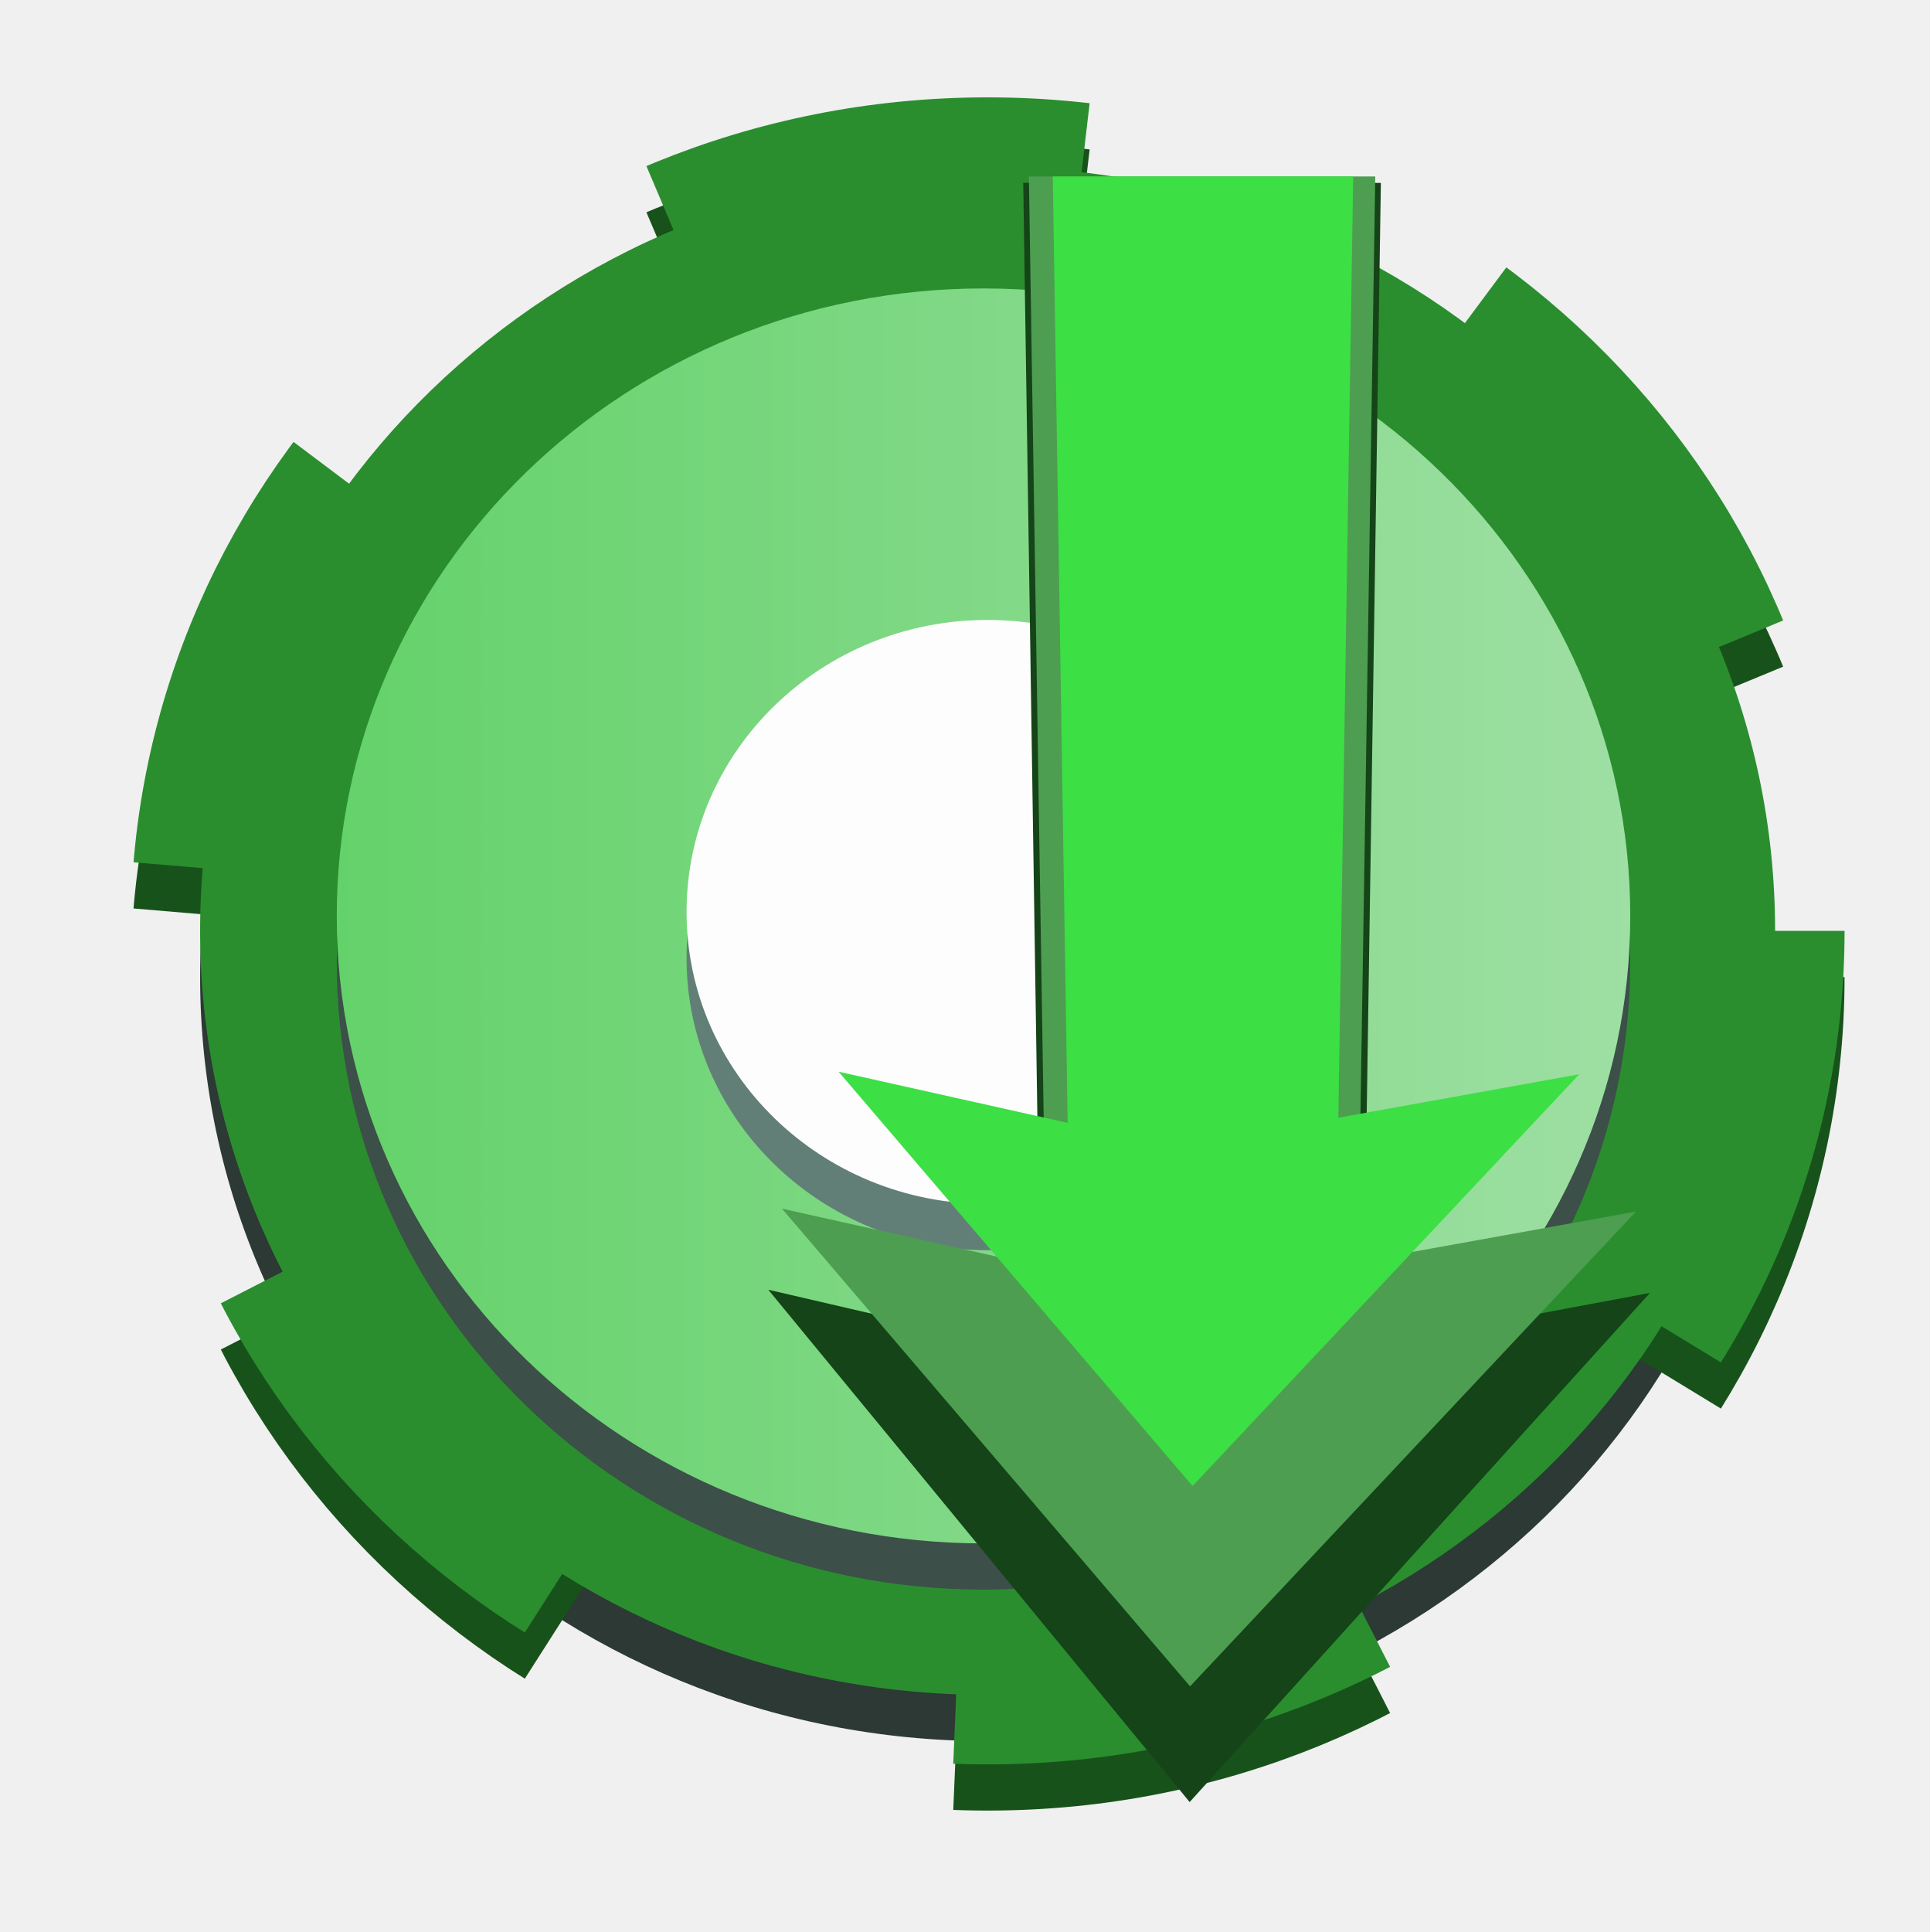
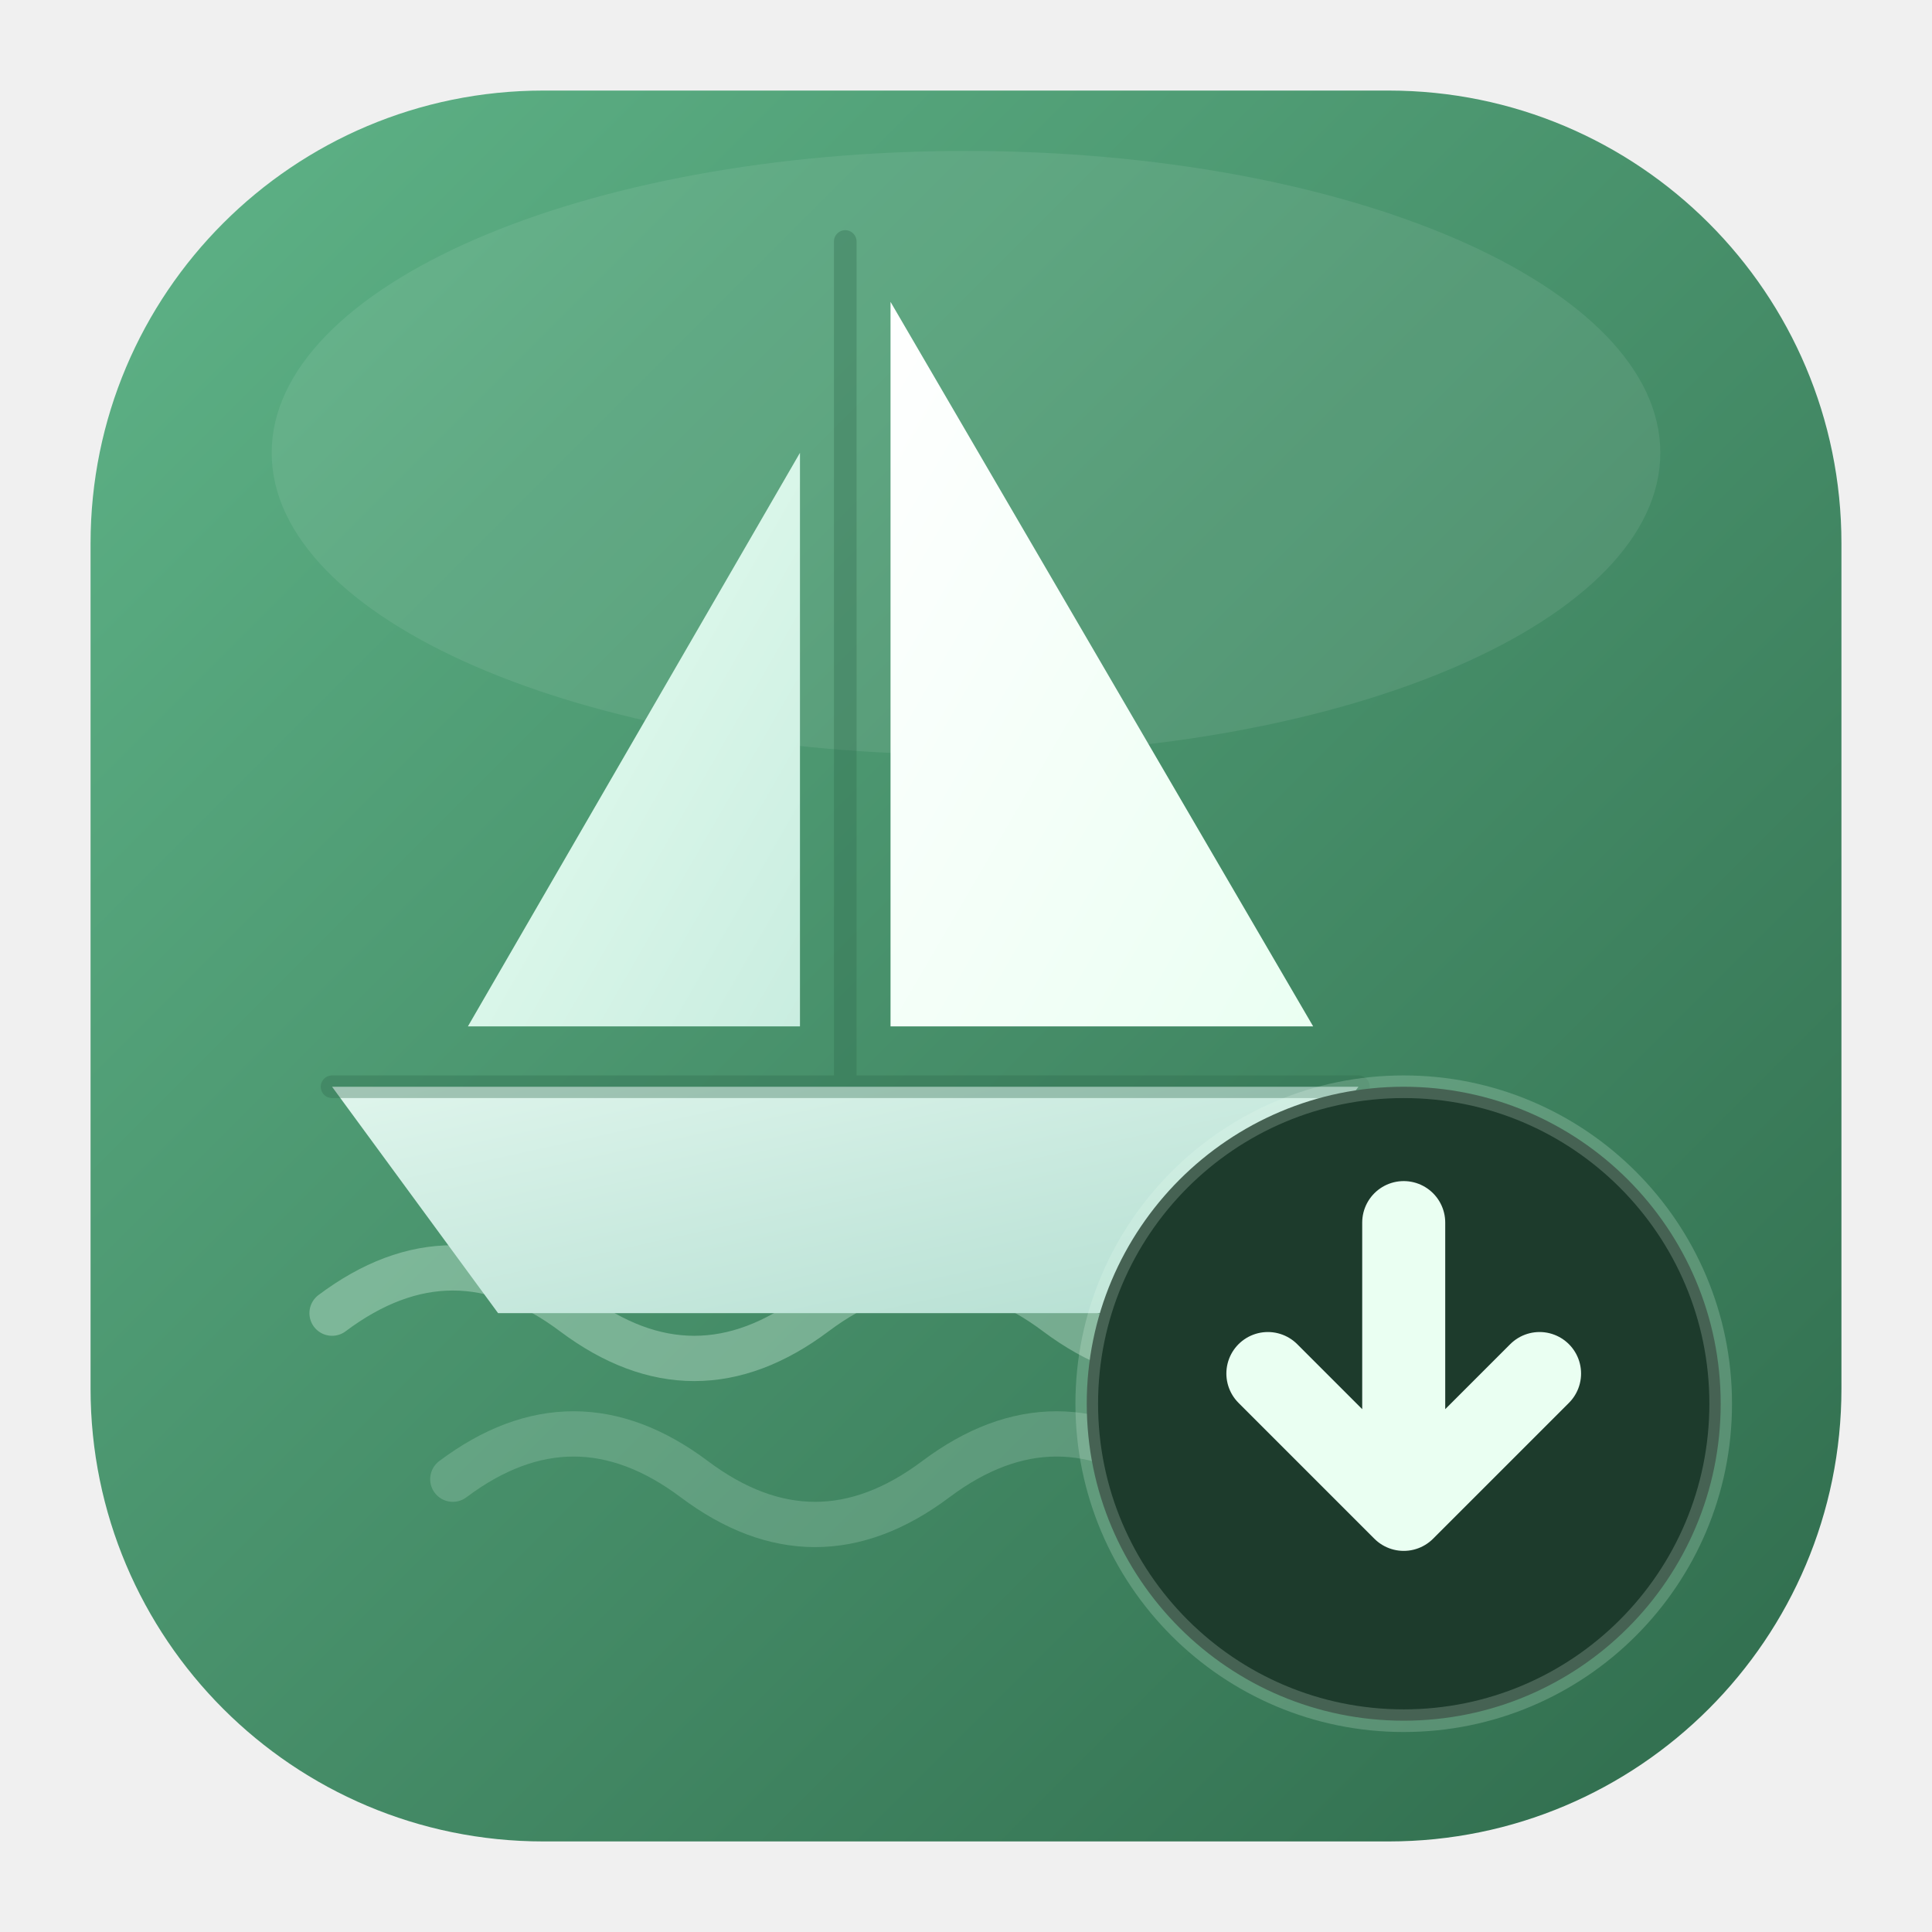
- <svg xmlns="http://www.w3.org/2000/svg" xmlns:xlink="http://www.w3.org/1999/xlink" width="38.946mm" height="38.987mm" viewBox="0 0 147.199 147.351" version="1.1" id="svg1" xml:space="preserve">
-   <defs id="defs1">
-     <linearGradient id="linearGradient63">
-       <stop style="stop-color:#64d26a;stop-opacity:1;" offset="0" id="stop63" />
-       <stop style="stop-color:#9edfa3;stop-opacity:1;" offset="1" id="stop64" />
+ <svg xmlns="http://www.w3.org/2000/svg" width="128" height="128" viewBox="0 0 128 128">
+   <defs>
+     <linearGradient id="bg" x1="0" y1="0" x2="1" y2="1">
+       <stop offset="0" stop-color="#5fb488" />
+       <stop offset="1" stop-color="#2f6b4c" />
    </linearGradient>
-     <linearGradient id="linearGradient6-3">
-       <stop style="stop-color:#a516ab;stop-opacity:1;" offset="0" id="stop6-5" />
-       <stop style="stop-color:#9fb14a;stop-opacity:1;" offset="1" id="stop7-6" />
+     <linearGradient id="sailMain" x1="0" y1="0" x2="1" y2="1">
+       <stop offset="0" stop-color="#ffffff" />
+       <stop offset="1" stop-color="#eafff2" />
    </linearGradient>
-     <linearGradient xlink:href="#linearGradient63" id="linearGradient64" x1="624.846" y1="422.993" x2="761.13" y2="422.993" gradientUnits="userSpaceOnUse" gradientTransform="matrix(0.7240657,0,0,0.7023318,860.9008,-29.26575)" />
+     <linearGradient id="sailJib" x1="0" y1="0" x2="1" y2="1">
+       <stop offset="0" stop-color="#eafff2" />
+       <stop offset="1" stop-color="#c9ede0" />
+     </linearGradient>
+     <linearGradient id="hull" x1="0" y1="0" x2="1" y2="1">
+       <stop offset="0" stop-color="#dff5ec" />
+       <stop offset="1" stop-color="#b3ded1" />
+     </linearGradient>
  </defs>
-   <g id="layer1" transform="translate(-1287.64,-197.9596)">
-     <ellipse style="fill:#2c3935;fill-opacity:1;stroke:#18521b;stroke-width:10.596;stroke-dasharray:31.788, 31.788;stroke-dashoffset:0;stroke-opacity:1" id="circle12" cx="1362.983" cy="272.479" rx="60.077" ry="58.274" />
-     <ellipse style="fill:#2a8e2f;fill-opacity:1;stroke:#2a8e2f;stroke-width:10.596;stroke-dasharray:31.788, 31.788;stroke-dashoffset:0;stroke-opacity:1" id="path60" cx="1362.983" cy="268.956" rx="60.077" ry="58.274" />
-     <ellipse style="fill:#3c4f49;fill-opacity:1;stroke:none;stroke-width:0.573;stroke-opacity:1" id="circle10" cx="1362.67" cy="271.339" rx="49.339" ry="47.858" />
-     <ellipse style="fill:url(#linearGradient64);stroke:none;stroke-width:0.573;stroke-opacity:1" id="circle60" cx="1362.67" cy="267.816" rx="49.339" ry="47.858" />
-     <ellipse style="fill:#627f77;fill-opacity:1;stroke:none;stroke-width:0.267;stroke-opacity:1" id="circle9" cx="1362.98" cy="271.038" rx="22.963" ry="22.274" />
-     <ellipse style="fill:#fdfdfd;fill-opacity:1;stroke:none;stroke-width:0.267;stroke-opacity:1" id="circle61" cx="1362.98" cy="267.515" rx="22.963" ry="22.274" />
-     <g id="g3" transform="matrix(1.119915,0,0,1,-17.72084,-17.67767)">
-       <path style="fill:#144417;fill-opacity:1;stroke:none;stroke-width:0.521;stroke-opacity:1" d="m 1235.292,229.583 1.206,89.245 -18.573,-4.824 28.703,39.075 31.356,-38.833 -19.537,4.1 1.206,-88.762 z" id="path2" />
-       <path style="fill:#4d9e51;fill-opacity:1;stroke:none;stroke-width:0.495;stroke-opacity:1" d="m 1235.676,229.094 1.168,83.223 -17.989,-4.499 27.801,36.438 30.371,-36.213 -18.923,3.824 1.168,-82.773 z" id="path1" />
-       <path style="fill:#3cdf44;fill-opacity:1;stroke:none;stroke-width:0.429;stroke-opacity:1" d="m 1237.303,229.094 1.013,72.182 -15.602,-3.902 24.113,31.604 26.342,-31.409 -16.413,3.316 1.013,-71.792 z" id="path3" />
-     </g>
+   <rect x="6" y="6" width="116" height="116" rx="30" fill="url(#bg)" />
+   <ellipse cx="64" cy="30" rx="46" ry="20" fill="#ffffff" opacity="0.08" />
+   <path d="M22 87 q8 -6 16 0 t16 0 t16 0 t16 0 t16 0" fill="none" stroke="#eafff2" stroke-width="3" stroke-linecap="round" opacity="0.32" />
+   <path d="M30 98 q8 -6 16 0 t16 0 t16 0" fill="none" stroke="#eafff2" stroke-width="3" stroke-linecap="round" opacity="0.18" />
+   <g transform="translate(56,58)">
+     <path d="M3 -38 L3 10 L31 10 Z" fill="url(#sailMain)" />
+     <path d="M-3 -28 L-3 10 L-25 10 Z" fill="url(#sailJib)" />
+     <path d="M-34 14 L34 14 L23 29 L-23 29 Z" fill="url(#hull)" />
+     <path d="M0 -42 L0 14 M-34 14 L34 14" stroke="#2f6b4c" stroke-width="1.5" stroke-linejoin="round" stroke-linecap="round" opacity="0.35" fill="none" />
  </g>
+   <circle cx="93" cy="93" r="21" fill="#1d3b2c" />
+   <circle cx="93" cy="93" r="21" fill="none" stroke="#eafff2" stroke-width="1.5" opacity="0.2" />
+   <path d="M93 81 L93 99 M84 91 L93 100 L102 91" fill="none" stroke="#eafff2" stroke-width="5.5" stroke-linecap="round" stroke-linejoin="round" />
</svg>
